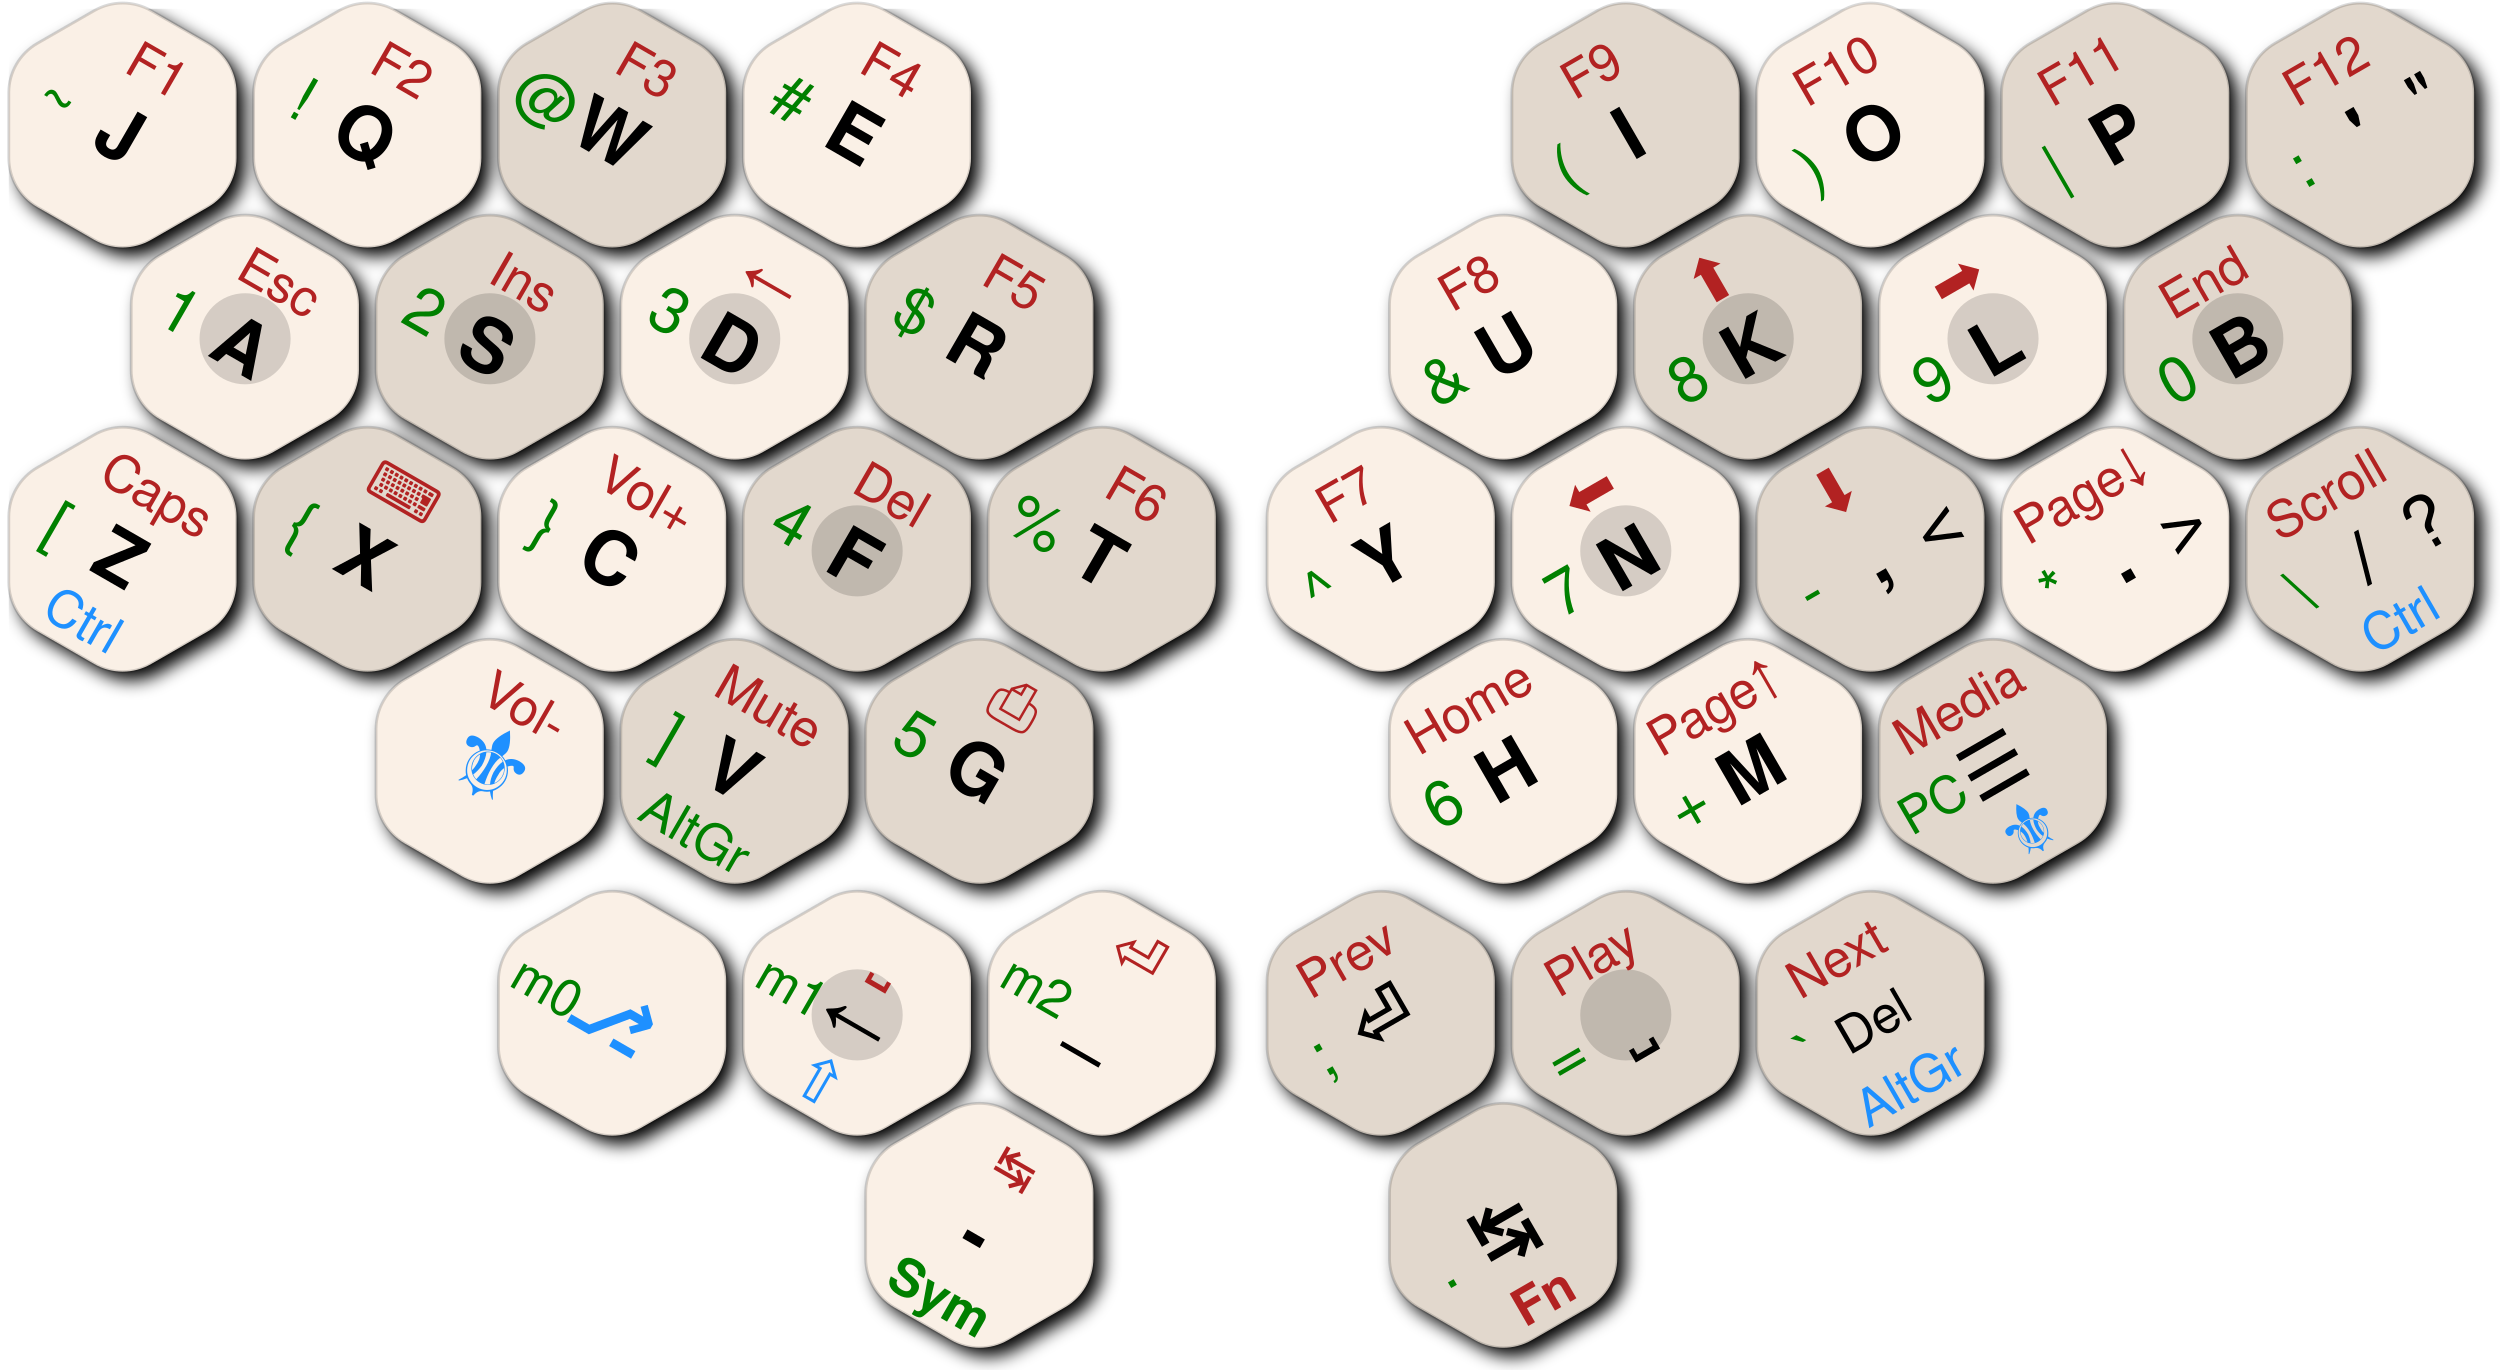
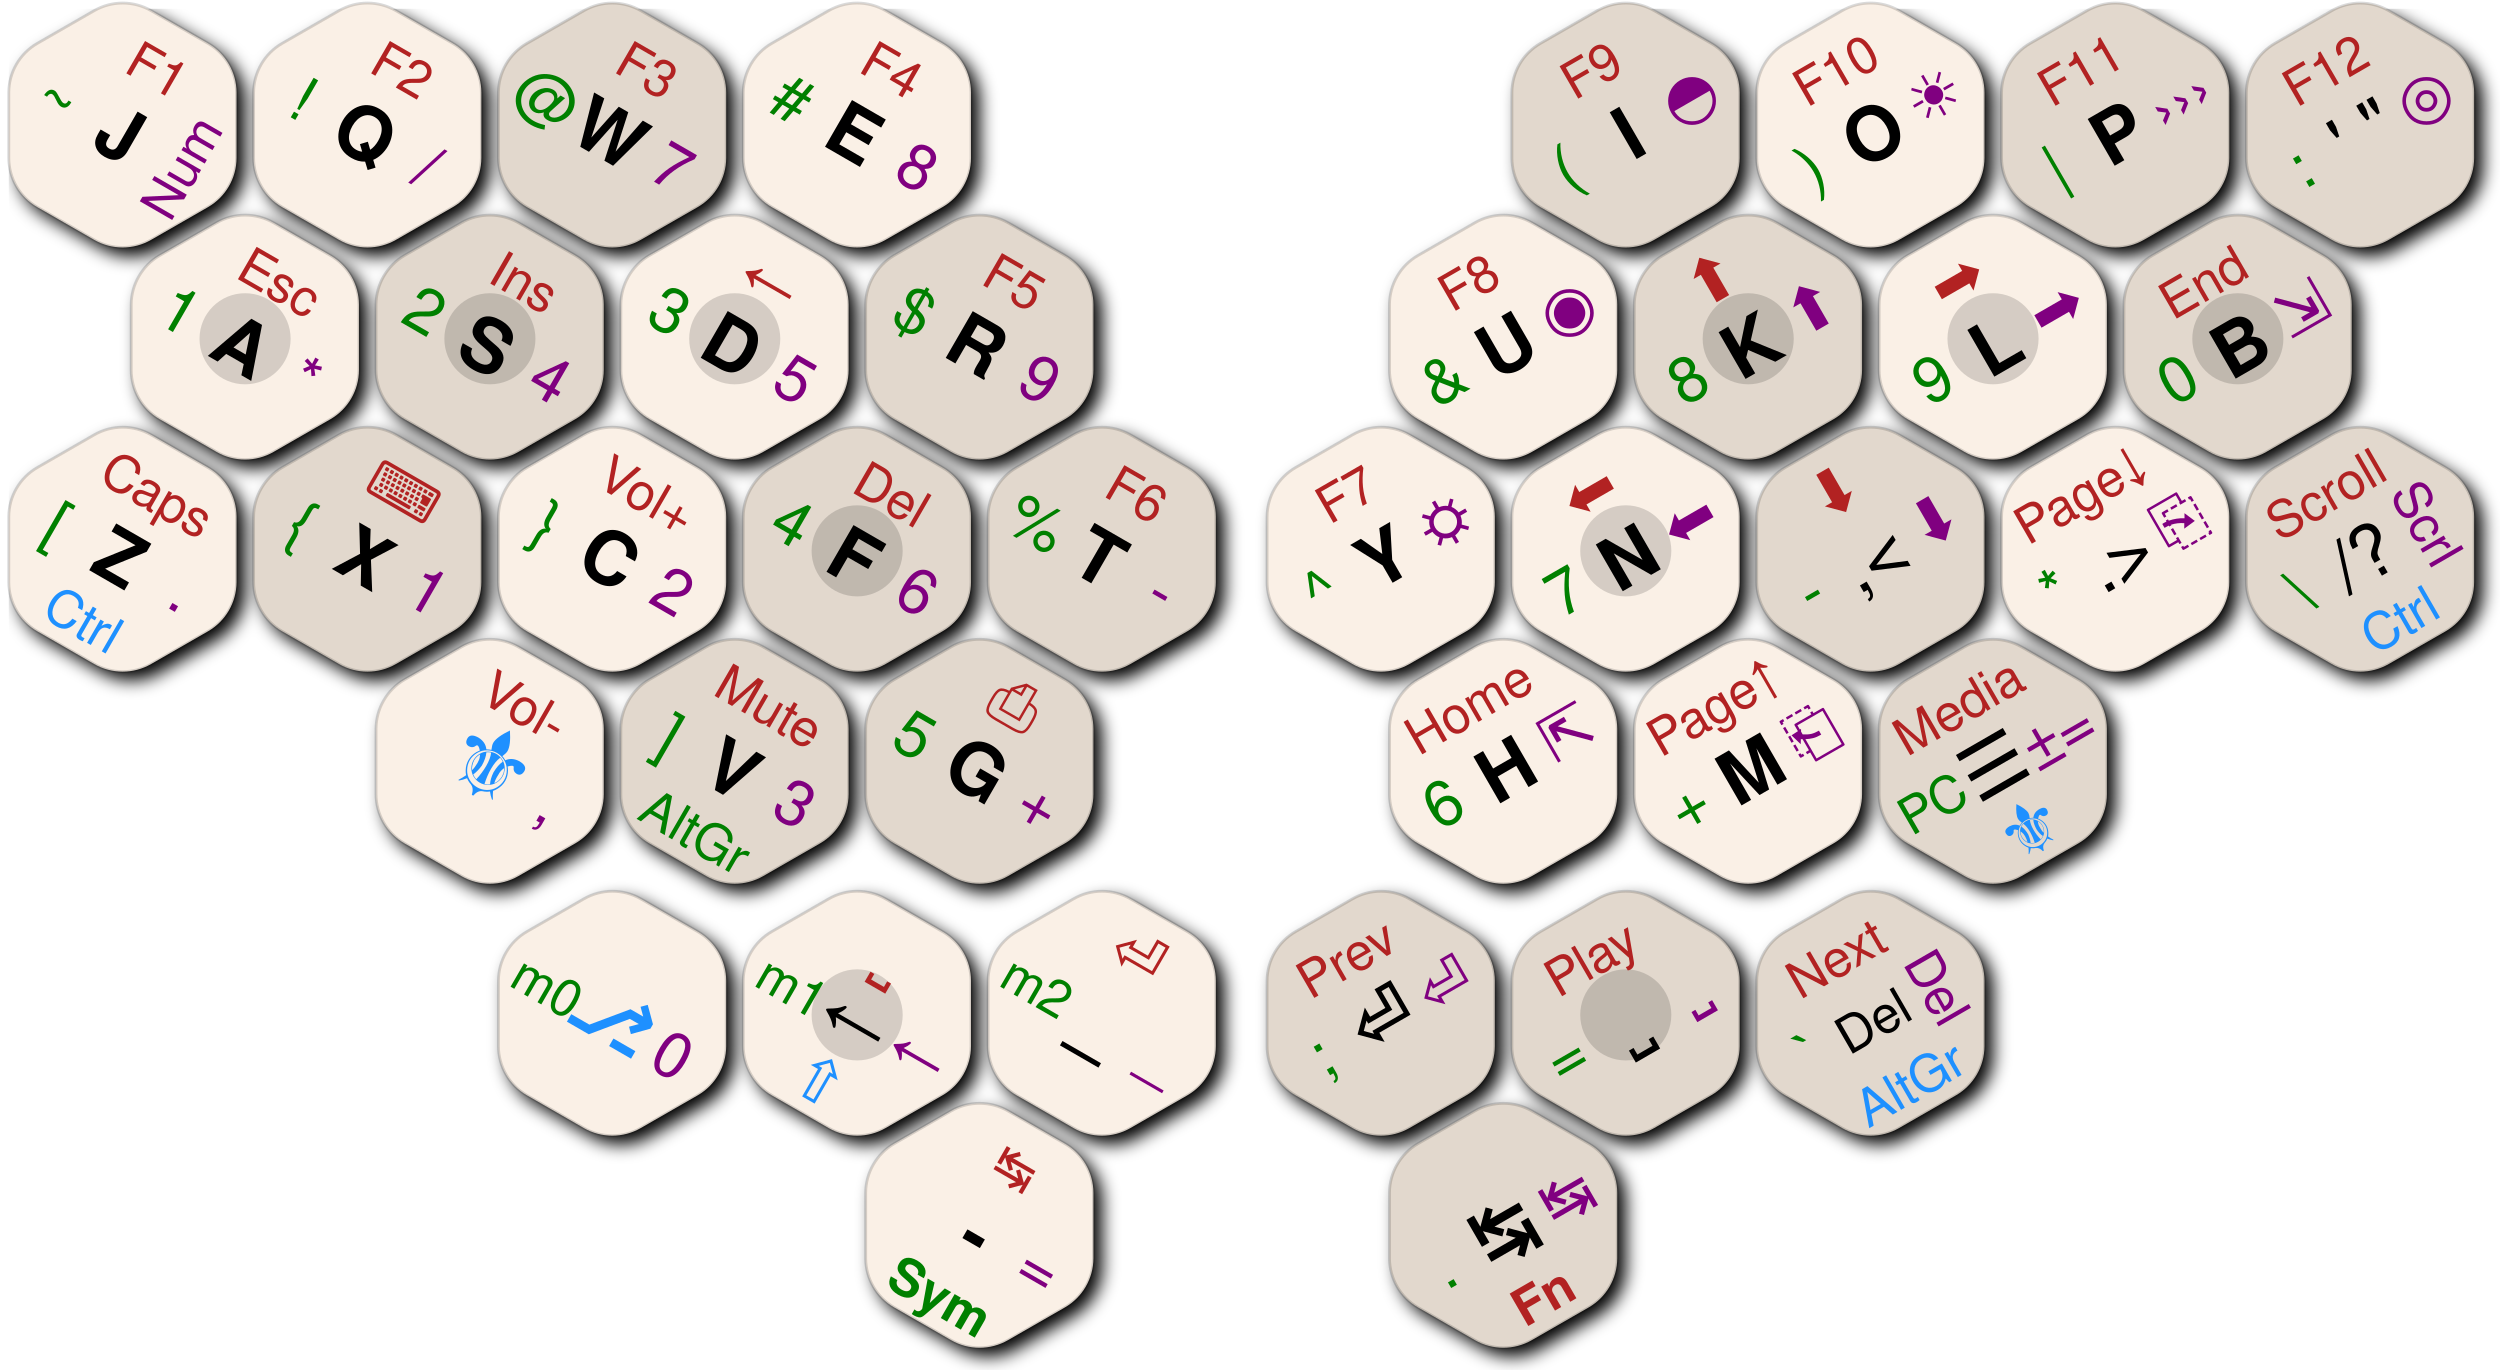
<svg xmlns="http://www.w3.org/2000/svg" xmlns:xlink="http://www.w3.org/1999/xlink" version="1.1" width="220mm" height="120.5mm" viewBox="78 0 878 481">
  <defs>
    <path id="hex" d="M0 22.5 a20 20 0 0 1 10 -17.25            l20 -11.5 a20 20 0 0 1 20 0            l20 11.5 a20 20 0 0 1 10 17.25            v23 a20 20 0 0 1 -10 17.25            l-20 11.5 a20 20 0 0 1 -20 0            l-20 -11.5 a20 20 0 0 1 -10 -17.25 Z" stroke-width="1" stroke="black" stroke-opacity="0.15" />
    <rect id="square" width="70" height="70" rx="20" ry="20" stroke-width="3" stroke="black" />
    <circle id="home" cx="40" cy="34.5" r="16" fill="black" fill-opacity="0.15" />
    <g id="col2">
      <use xlink:href="#hex" />
      <use xlink:href="#hex" x="43" y="74.5" />
    </g>
    <g id="col3">
      <use xlink:href="#col2" />
      <use xlink:href="#hex" x="86" y="149" />
    </g>
    <g id="colh">
      <use xlink:href="#col3" />
      <use xlink:href="#home" x="43" y="74.5" />
    </g>
    <g id="halfboard" fill="linen">
      <use xlink:href="#col2" x="0" y="149" fill="#e2d8cd" />
      <use xlink:href="#colh" x="43" y="74.5" fill="#e2d8cd" />
      <use xlink:href="#colh" x="86" y="0" />
      <use xlink:href="#hex" x="215" y="223.5" />
      <use xlink:href="#colh" x="172" y="0" fill="#e2d8cd" />
      <use xlink:href="#colh" x="258" y="0" />
      <use xlink:href="#hex" x="344" y="0" />
      <use xlink:href="#hex" x="0" y="312" />
      <use xlink:href="#hex" x="86" y="312" />
      <use xlink:href="#hex" x="172" y="312" />
      <use xlink:href="#hex" x="43" y="386.5" />
      <use xlink:href="#home" x="86" y="312" />
    </g>
    <g id="halfboard-inv" fill="#e2d8cd">
      <use xlink:href="#col2" x="0" y="149" fill="linen" />
      <use xlink:href="#colh" x="43" y="74.5" fill="linen" />
      <use xlink:href="#colh" x="86" y="0" />
      <use xlink:href="#hex" x="215" y="223.5" />
      <use xlink:href="#colh" x="172" y="0" fill="linen" />
      <use xlink:href="#colh" x="258" y="0" />
      <use xlink:href="#hex" x="344" y="0" />
      <use xlink:href="#hex" x="0" y="312" />
      <use xlink:href="#hex" x="86" y="312" />
      <use xlink:href="#hex" x="172" y="312" />
      <use xlink:href="#hex" x="43" y="386.5" />
      <use xlink:href="#home" x="86" y="312" />
    </g>
    <filter id="shadow">
      <feGaussianBlur in="SourceAlpha" stdDeviation="3" />
      <feOffset dx="3" dy="3" />
    </filter>
  </defs>
  <g transform="translate(514,10)" filter="url(#shadow)">
    <use xlink:href="#halfboard-inv" x="9" />
    <use xlink:href="#halfboard" x="9" transform="scale(-1,1)" />
  </g>
  <g transform="translate(514,10)" font-family="Helvetica, sans-serif" font-size="22">
    <use xlink:href="#halfboard-inv" x="9" />
    <use xlink:href="#halfboard" x="9" transform="scale(-1,1)" />
    <g transform="translate(-50,37)" id="left-alpha" font-size="26" font-weight="bold">
      <text transform="translate(-344,0)     rotate(30)">J</text>
      <text transform="translate(-258,0)     rotate(30)">Q</text>
      <text transform="translate(-172,0)     rotate(30)">W</text>
      <text transform="translate(-86,0)      rotate(30)">E</text>
      <text transform="translate(-43,74.5)   rotate(30)">R</text>
      <text transform="translate(0,149)      rotate(30)">T</text>
      <text transform="translate(-301,74.5)  rotate(30)">A</text>
      <text transform="translate(-215,74.5)  rotate(30)">S</text>
      <text transform="translate(-129,74.5)  rotate(30)">D</text>
      <text transform="translate(-86,149)    rotate(30)">F</text>
      <text transform="translate(-43,223.5)  rotate(30)">G</text>
      <text transform="translate(-344,149)   rotate(30)">Z</text>
      <text transform="translate(-258,149)   rotate(30)">X</text>
      <text transform="translate(-172,149)   rotate(30)">C</text>
      <text transform="translate(-129,223.5) rotate(30)">V</text>
      <text transform="translate(-215,223.5) rotate(30)" style="fill:dodgerblue" font-size="36">⚜</text>
      <text transform="translate(-172,312)   rotate(30)" style="fill:dodgerblue">⎇</text>
      <text transform="translate(-86,312)    rotate(30)">←</text>
      <text transform="translate(-0,312)     rotate(30)">_</text>
      <text transform="translate(-43,386.5)  rotate(30)">-</text>
    </g>
    <g transform="translate(50,37)" id="right-alpha" font-size="26" font-weight="bold">
      <text transform="translate(0,149)     rotate(-30)">Y</text>
      <text transform="translate(43,74.5)   rotate(-30)">U</text>
      <text transform="translate(86,0)      rotate(-30)">I</text>
      <text transform="translate(172,0)     rotate(-30)">O</text>
      <text transform="translate(258,0)     rotate(-30)">P</text>
-       <text transform="translate(344,0)     rotate(-30)">'</text>
+       <text transform="translate(344,0)     rotate(-30)" font-weight="normal">' "</text>
      <text transform="translate(43,223.5)  rotate(-30)">H</text>
      <text transform="translate(86,149)    rotate(-30)">N</text>
      <text transform="translate(129,74.5)  rotate(-30)">K</text>
      <text transform="translate(215,74.5)  rotate(-30)">L</text>
      <text transform="translate(301,74.5)  rotate(-30)">B</text>
      <text transform="translate(129,223.5) rotate(-30)">M</text>
-       <text transform="translate(172,149)   rotate(-30)">,</text>
-       <text transform="translate(258,149)   rotate(-30)">.</text>
-       <text transform="translate(344,149)   rotate(-30)">/</text>
+       <g font-weight="normal">
+         <text transform="translate(172,149)   rotate(-30)">,&lt;</text>
+         <text transform="translate(258,149)   rotate(-30)">.&gt;</text>
+         <text transform="translate(344,149)   rotate(-30)">/?</text>
+       </g>
      <text transform="translate(215,223.5) rotate(-30)">☰</text>
      <text transform="translate(0,312)     rotate(-30)">⏎</text>
      <text transform="translate(86,312)    rotate(-30)" font-weight="normal">⎵</text>
      <text transform="translate(172,312)   rotate(-30)" font-size="18" font-weight="normal">Del</text>
      <text transform="translate(43,386.5)  rotate(-30)">↹</text>
    </g>
-     <g transform="translate(72,25)" id="right-alpha2" font-size="26">
-       <text transform="translate(344,0)     rotate(-30)">"</text>
-       <text transform="translate(172,149)   rotate(-30)">&lt;</text>
-       <text transform="translate(258,149)   rotate(-30)">&gt;</text>
-       <text transform="translate(344,149)   rotate(-30)">?</text>
-     </g>
    <g transform="translate(-63,59)" id="left-mods" style="fill:dodgerblue">
      <text transform="translate(-344,149)   rotate(30)" font-size="18">Ctrl</text>
      <text transform="translate(-129,223.5) rotate(30)" style="fill:green" font-size="18">AltGr</text>
      <text transform="translate(-86,312)    rotate(30)">⇧</text>
      <text transform="translate(-43,386.5)  rotate(30)" style="fill:green" font-size="18" font-weight="bold">Sym</text>
    </g>
    <g transform="translate(63,59)" id="right-mods" style="fill:dodgerblue">
      <text transform="translate(344,149)   rotate(-30)" font-size="18">Ctrl</text>
      <text transform="translate(215,223.5) rotate(-30)" font-size="26">⚜</text>
      <text transform="translate(172,312)   rotate(-30)" font-size="18">AltGr</text>
      <text transform="translate(43,386.5)  rotate(-30)" style="fill:firebrick" font-size="18" font-weight="bold">Fn</text>
+     </g>
+     <g transform="translate(-28,49)" style="fill:purple" id="left-sticky">
+       <text transform="translate(-344,0)     rotate(-60)" font-size="18">Num</text>
+       <text transform="translate(-258,0)     rotate(30)">/</text>
+       <text transform="translate(-172,0)     rotate(30)">7</text>
+       <text transform="translate(-86,0)      rotate(30)">8</text>
+       <text transform="translate(-43,74.5)   rotate(30)">9</text>
+       <text transform="translate(0,149)      rotate(30)">-</text>
+       <text transform="translate(-301,74.5)  rotate(30)">*</text>
+       <text transform="translate(-215,74.5)  rotate(30)">4</text>
+       <text transform="translate(-129,74.5)  rotate(30)">5</text>
+       <text transform="translate(-86,149)    rotate(30)">6</text>
+       <text transform="translate(-43,223.5)  rotate(30)">+</text>
+       <text transform="translate(-344,149)   rotate(30)">.</text>
+       <text transform="translate(-258,149)   rotate(30)">1</text>
+       <text transform="translate(-172,149)   rotate(30)">2</text>
+       <text transform="translate(-129,223.5) rotate(30)">3</text>
+       <text transform="translate(-215,223.5) rotate(30)">,</text>
+       <text transform="translate(-172,312)   rotate(30)">0</text>
+       <text transform="translate(-86,312)    rotate(30)">←</text>
+       <text transform="translate(-0,312)     rotate(30)">_</text>
+       <text transform="translate(-43,386.5)  rotate(30)">=</text>
+     </g>
+     <g transform="translate(72,25)" style="fill:purple" id="right-sticky">
+       <text transform="translate(0,149)     rotate(-30)">☼</text>
+       <text transform="translate(43,74.5)   rotate(-30)">◉</text>
+       <text transform="translate(86,0)      rotate(-30)">◓</text>
+       <text transform="translate(172,0)     rotate(-30)">☀</text>
+       <text transform="translate(258,0)     rotate(-30)">›››</text>
+       <text transform="translate(344,0)     rotate(-30)">◎</text>
+       <text transform="translate(43,223.5)  rotate(-30)">⇱</text>
+       <text transform="translate(86,149)    rotate(-30)">⬅</text>
+       <text transform="translate(129,74.5)  rotate(-30)">⬆</text>
+       <text transform="translate(215,74.5)  rotate(-30)">➡</text>
+       <text transform="translate(301,74.5)  rotate(-30)">⇲</text>
+       <text transform="translate(129,223.5) rotate(-30)">⎗</text>
+       <text transform="translate(172,149)   rotate(-30)">⬇</text>
+       <text transform="translate(258,149)   rotate(-30)">⎘</text>
+       <text transform="translate(344,149)   rotate(60)" font-size="18">Scrl</text>
+       <text transform="translate(215,223.5) rotate(-30)">±=</text>
+       <text transform="translate(0,312)     rotate(-30)">⏎</text>
+       <text transform="translate(86,312)    rotate(-30)">⎵</text>
+       <text transform="translate(43,386.5)  rotate(-30)">↹</text>
+       <text transform="translate(172,312)   rotate(60)" font-size="18">Del</text>
    </g>
    <g transform="translate(-72,25)" style="fill:green" id="left-sym">
      <text transform="translate(-344,0)     rotate(30)">~</text>
      <text transform="translate(-258,0)     rotate(30)">!</text>
      <text transform="translate(-172,0)     rotate(30)">@</text>
      <text transform="translate(-86,0)      rotate(30)">#</text>
      <text transform="translate(-43,74.5)   rotate(30)">$</text>
      <text transform="translate(0,149)      rotate(30)">%</text>
      <text transform="translate(-301,74.5)  rotate(30)">1</text>
      <text transform="translate(-215,74.5)  rotate(30)">2</text>
      <text transform="translate(-129,74.5)  rotate(30)">3</text>
      <text transform="translate(-86,149)    rotate(30)">4</text>
      <text transform="translate(-43,223.5)  rotate(30)">5</text>
      <text transform="translate(-344,149)   rotate(30)">[</text>
      <text transform="translate(-258,149)   rotate(30)">{</text>
      <text transform="translate(-172,149)   rotate(30)">}</text>
      <text transform="translate(-129,223.5) rotate(30)">]</text>
      <g font-size="18">
        <text transform="translate(-172,312)   rotate(30)">m0</text>
        <text transform="translate(-86,312)    rotate(30)">m1</text>
        <text transform="translate(-0,312)     rotate(30)">m2</text>
      </g>
    </g>
    <g transform="translate(28,49)" style="fill:green" id="right-sym">
      <text transform="translate(0,149)     rotate(-30)">^</text>
      <text transform="translate(43,74.5)   rotate(-30)">&amp;</text>
      <text transform="translate(86,0)      rotate(-30)">(</text>
      <text transform="translate(172,0)     rotate(-30)">)</text>
      <text transform="translate(258,0)     rotate(-30)">|</text>
      <text transform="translate(344,0)     rotate(-30)">:</text>
      <text transform="translate(43,223.5)  rotate(-30)">6</text>
      <text transform="translate(86,149)    rotate(-30)">7</text>
      <text transform="translate(129,74.5)  rotate(-30)">8</text>
      <text transform="translate(215,74.5)  rotate(-30)">9</text>
      <text transform="translate(301,74.5)  rotate(-30)">0</text>
      <text transform="translate(129,223.5) rotate(-30)">+</text>
      <text transform="translate(172,149)   rotate(-30)">-</text>
      <text transform="translate(258,149)   rotate(-30)">*</text>
      <text transform="translate(344,149)   rotate(-30)">\</text>
      <text transform="translate(215,223.5) rotate(-30)" font-size="18">PC</text>
      <text transform="translate(0,312)     rotate(-30)">;</text>
      <text transform="translate(86,312)    rotate(-30)">=</text>
      <text transform="translate(172,312)   rotate(-30)">`</text>
      <text transform="translate(43,386.5)  rotate(-30)">.</text>
    </g>
    <g transform="translate(-37,15)" style="fill:firebrick" id="left-fn" font-size="18">
      <text transform="translate(-344,0)     rotate(30)">F1</text>
      <text transform="translate(-258,0)     rotate(30)">F2</text>
      <text transform="translate(-172,0)     rotate(30)">F3</text>
      <text transform="translate(-86,0)      rotate(30)">F4</text>
      <text transform="translate(-43,74.5)   rotate(30)">F5</text>
      <text transform="translate(0,149)      rotate(30)">F6</text>
      <text transform="translate(-301,74.5)  rotate(30)">Esc</text>
      <text transform="translate(-215,74.5)  rotate(30)">Ins</text>
      <text transform="translate(-129,74.5)  rotate(30)" font-size="22">←</text>
      <text transform="translate(-86,149)    rotate(30)">Del</text>
      <text transform="translate(-43,223.5)  rotate(30)" font-size="22">⎙</text>
      <text transform="translate(-344,149)   rotate(30)">Caps</text>
      <text transform="translate(-258,149)   rotate(30)">⌨</text>
      <text transform="translate(-172,149)   rotate(30)">Vol+</text>
      <text transform="translate(-129,223.5) rotate(30)">Mute</text>
      <text transform="translate(-215,223.5) rotate(30)">Vol-</text>
      <g font-size="22">
        <text transform="translate(-86,312)    rotate(30)">⎵</text>
        <text transform="translate(-0,312)     rotate(30)">⏎</text>
      </g>
      <text transform="translate(-43,386.5)  rotate(30)">↹</text>
    </g>
    <g transform="translate(37,15)" style="fill:firebrick" id="right-fn" font-size="18">
      <text transform="translate(0,149)     rotate(-30)">F7</text>
      <text transform="translate(43,74.5)   rotate(-30)">F8</text>
      <text transform="translate(86,0)      rotate(-30)">F9</text>
      <text transform="translate(172,0)     rotate(-30)">F10</text>
      <text transform="translate(258,0)     rotate(-30)">F11</text>
      <text transform="translate(344,0)     rotate(-30)">F12</text>
      <text transform="translate(43,223.5)  rotate(-30)">Home</text>
      <g font-size="22">
        <text transform="translate(86,149)    rotate(-30)">⬅</text>
        <text transform="translate(129,74.5)  rotate(-30)">⬆</text>
        <text transform="translate(215,74.5)  rotate(-30)">➡</text>
      </g>
      <text transform="translate(301,74.5)  rotate(-30)">End</text>
      <text transform="translate(129,223.5) rotate(-30)">Page↑</text>
      <text transform="translate(172,149)   rotate(-30)" font-size="22">⬇</text>
      <text transform="translate(258,149)   rotate(-30)">Page↓</text>
      <text transform="translate(344,149)   rotate(-30)">Scroll</text>
      <text transform="translate(215,223.5) rotate(-30)">Media</text>
      <text transform="translate(0,312)     rotate(-30)">Prev</text>
      <text transform="translate(86,312)    rotate(-30)">Play</text>
      <text transform="translate(172,312)   rotate(-30)">Next</text>
    </g>
  </g>
  <style>
    
      text{
        text-anchor: middle;
	dominant-baseline: middle;
      }
    
</style>
</svg>
